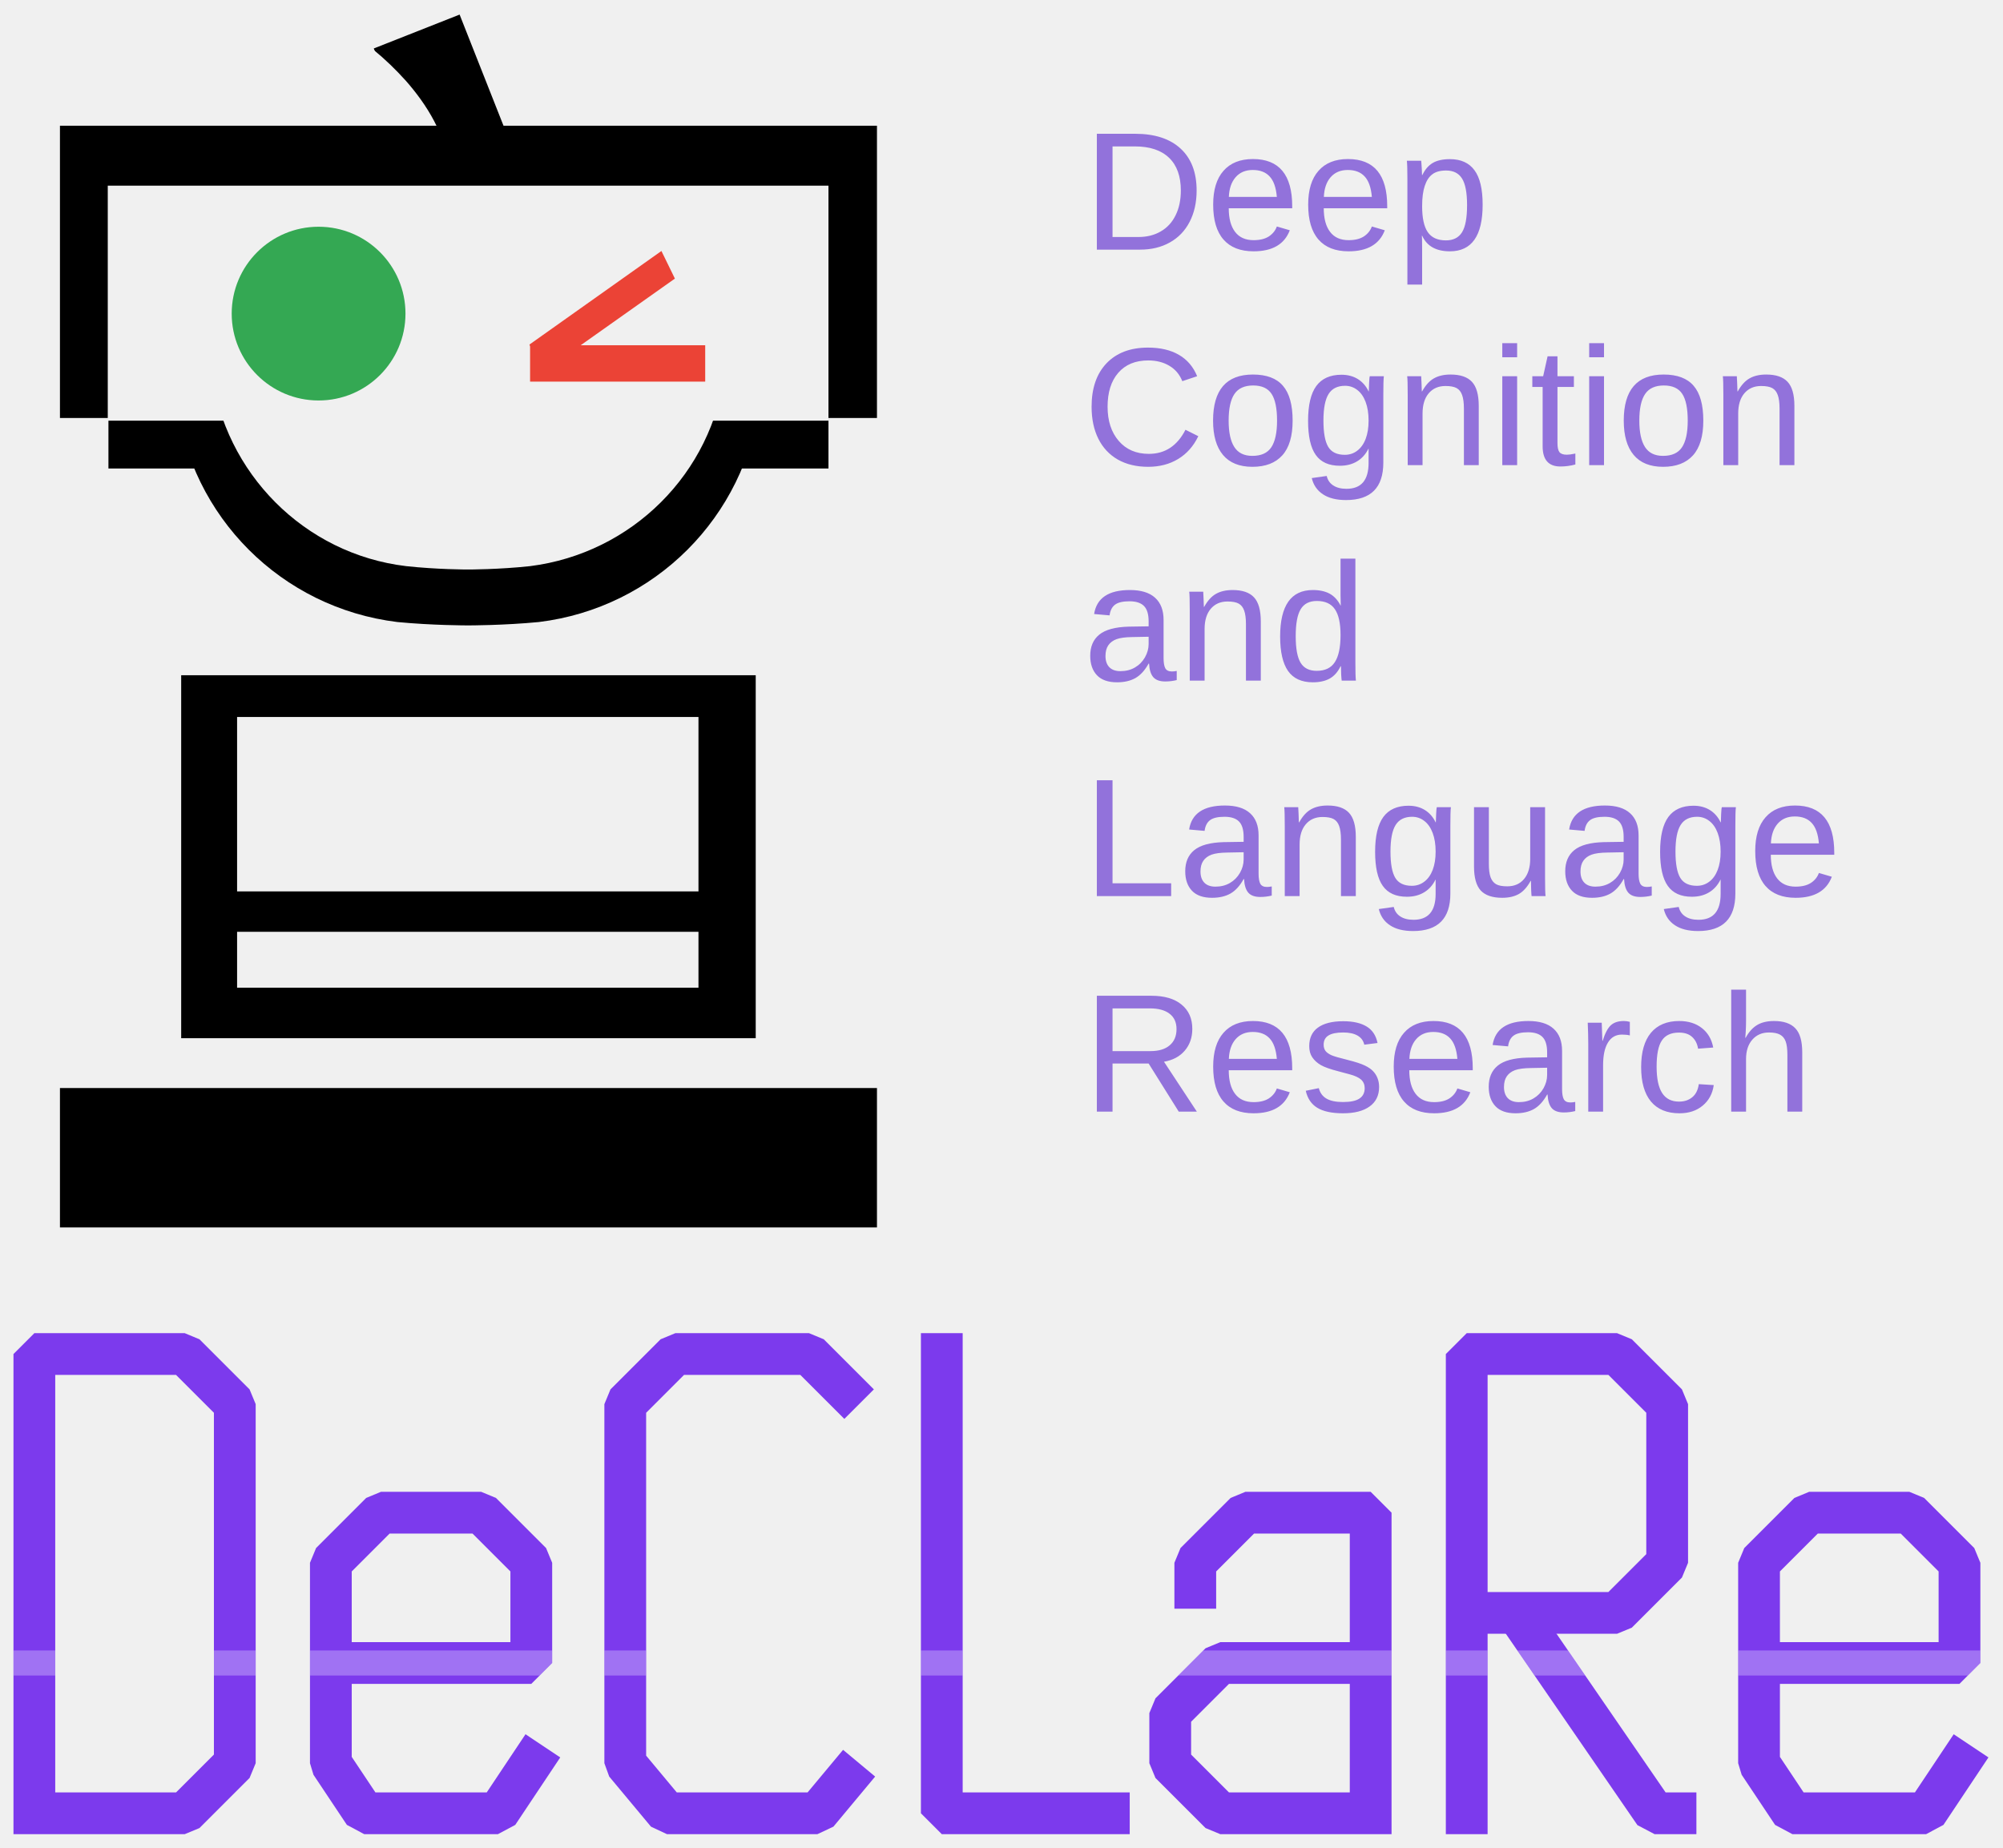
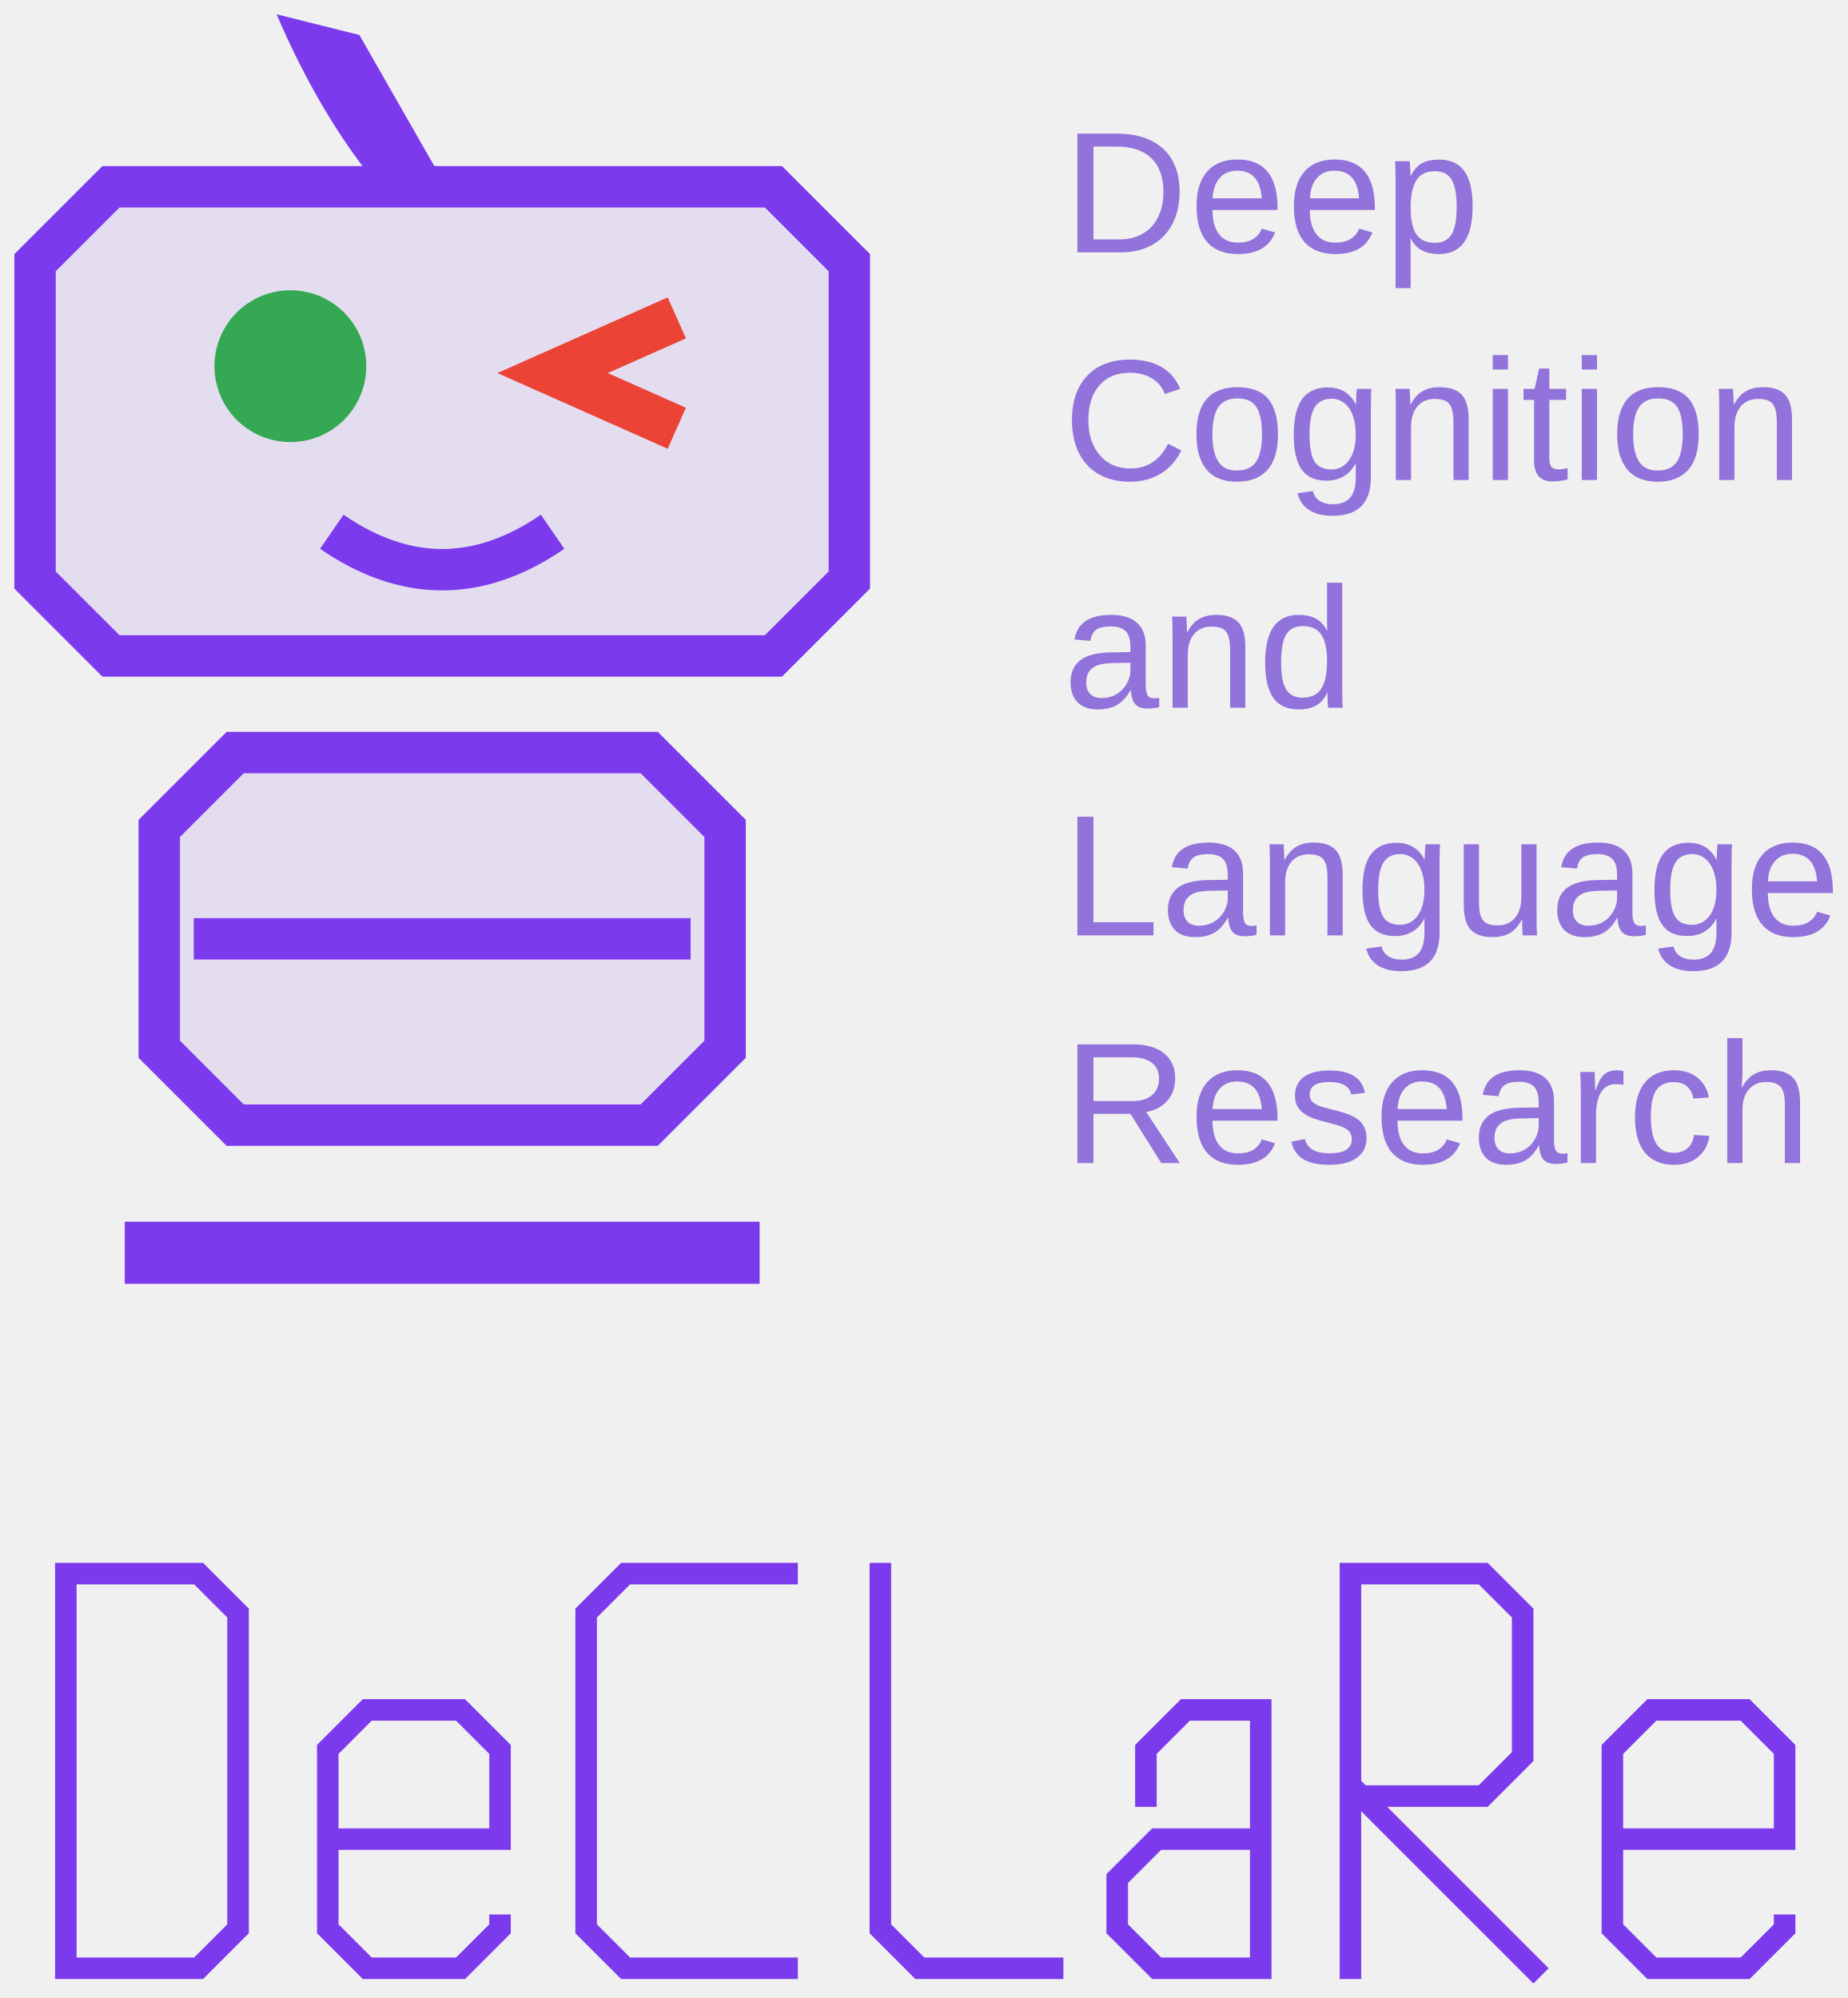
- <svg xmlns="http://www.w3.org/2000/svg" xmlns:xlink="http://www.w3.org/1999/xlink" viewBox="29.2 43.43 297.38 274.36" xml:space="preserve" role="img" aria-labelledby="title desc">
+ <svg xmlns="http://www.w3.org/2000/svg" viewBox="42.02 32.93 267.71 289.58" role="img" aria-labelledby="t d">
  <style type="text/css">
-   /*
-     DeCLaRe identity constants:
-     main stroke: 10px; chamfer: 12px.
-     wordmark purple: #7C3AED.
-     green eye: #34A853; red angular eye: #EB4336.
-   */
-   /* The robot is a single themeable silhouette (currentColor) with the
-      interior detail carved out as true transparency via #robot-knockout,
-      so it composites cleanly on any background in both themes. */
-   .module { fill: none; stroke: #7C3AED; stroke-width: 10; stroke-linecap: square; stroke-linejoin: bevel; }
-   .a-terminal { fill: #7C3AED; }
-   .clean-terminal { stroke-linecap: butt; }
-   /* Construction thread on the wordmark's shared axis (y74), masked to the glyph
-      ink (#wordmark-ink) so it only shows *inside* the letters. Colour/weight come
-      from the selected thread variant (see threadSpec): glow. */
-   .thread { fill: none; stroke: #E8E0FF; stroke-width: 6; stroke-linecap: butt; }
-   /* Recolour the cloned glyph strokes to white inside the mask only, so the
-      mask's luminance is solid where the letters are drawn. */
-   #wordmark-ink .module { stroke: #fff; }
-   .theme { fill: #9272DB; font-family: Arial, Helvetica, sans-serif; font-size: 25px; font-weight: 500; letter-spacing: .2px; }
- 
+   .module { fill:none; stroke:#7C3AED; stroke-width:6;
+             stroke-linejoin:miter; stroke-miterlimit:8; stroke-linecap:square; }
+   .r-panel { fill:#7C3AED; fill-opacity:.10; stroke:#7C3AED; stroke-width:6;
+             stroke-linejoin:miter; stroke-linecap:butt; }
+   .r-line  { fill:none; stroke:#7C3AED; stroke-width:6; stroke-linecap:butt; stroke-linejoin:miter; }
+   .r-node  { fill:#7C3AED; }
+   .theme { fill:#9272DB; font-family:Arial,Helvetica,sans-serif; font-size:25px; font-weight:500; letter-spacing:.2px; }
</style>
-   <defs>
-     <clipPath id="robot-antenna-clip">
-       <rect x="71.5" y="8.7" width="21.5" height="24.2" />
-     </clipPath>
-     <mask id="robot-knockout" maskUnits="userSpaceOnUse" x="0" y="0" width="200" height="200">
-       <rect x="133.6" y="63.7" width="14.6" height="11.8" fill="#fff" />
-       <path fill="#fff" d="M94.7,11.2c0.2,0,5.3,0,10.5,0.5c17.2,2.1,30.7,15.6,32.8,32.8c0.5,5.2,0.5,10.3,0.5,10.5c0,0.2,0,5.3-0.5,10.5c-2.1,17.2-15.6,30.7-32.8,32.8c-5.2,0.5-10.3,0.5-10.5,0.5c-0.2,0-5.3,0-10.5-0.5c-17.2-2.1-30.7-15.6-32.8-32.8c-0.5-5.2-0.5-10.3-0.5-10.5c0-0.2,0-5.3,0.5-10.5c2.1-17.2,15.6-30.7,32.8-32.8C89.4,11.2,94.5,11.2,94.7,11.2z" />
-       <path fill="#000" d="M94.7,13.3c0.2,0,4.6,0,9.2,0.5c15.1,1.8,27,13.8,28.9,28.9c0.5,4.6,0.5,9.1,0.5,9.2s0,4.6-0.5,9.2c-1.8,15.1-13.8,27-28.9,28.9c-4.6,0.5-9.1,0.5-9.2,0.5c-0.2,0-4.6,0-9.2-0.5c-15.1-1.8-27-13.8-28.9-28.9c-0.5-4.6-0.5-9.1-0.5-9.2s0-4.6,0.5-9.2c1.8-15.1,13.8-27,28.9-28.9C90.1,13.3,94.6,13.3,94.7,13.3z" />
-       <rect x="43.7" y="1" width="102" height="66.2" fill="#000" />
-       <rect x="41.3" y="63.7" width="14.6" height="11.8" fill="#fff" />
-       <rect x="34.1" y="167.5" width="121.3" height="20.7" fill="#fff" />
-       <rect x="52.1" y="106.2" width="85.3" height="53.9" fill="#fff" />
-       <rect x="60.4" y="112.4" width="68.5" height="25.9" fill="#000" />
-       <rect x="60.4" y="144.3" width="68.5" height="8.3" fill="#000" />
-       <rect x="84" y="9.9" width="13.7" height="20.7" transform="matrix(0.9301 -0.3673 0.3673 0.9301 -1.0708 34.7719)" fill="#fff" />
-       <path clip-path="url(#robot-antenna-clip)" fill="none" stroke="#000" stroke-width="6" d="M73.9,12.4c3.4,1.8,6.5,4.4,9.3,7.5c2.9,3.3,5.3,7.2,5.8,11.7" />
-       <rect x="34.1" y="24.6" width="121.3" height="43.4" fill="#fff" />
-       <rect x="41.2" y="33.5" width="107" height="34.9" fill="#000" />
-     </mask>
-     <g id="robot-master">
-       <rect x="0" y="0" width="200" height="200" fill="currentColor" mask="url(#robot-knockout)" />
-       <circle cx="72.5" cy="52.5" r="12.9" fill="#34A853" />
-       <rect x="103.9" y="57.2" width="26" height="5.4" fill="#EB4336" />
-       <polygon points="103.8,57.1 123.4,43.2 125.4,47.3 105.9,61.1" fill="#EB4336" />
-     </g>
-     <path id="lower-bowl" d="M0 36H48V12L36 0H12L0 12V60L8 72H40L48 60" />
-     <g id="lower-e">
-       <use xlink:href="#lower-bowl" class="module" />
-     </g>
-     <g id="wordmark-master">
-       <g id="wordmark-shapes">
-         <g id="letter-D">
-           <path class="module" d="M0 110V0H36L48 12V98L36 110H0" />
-         </g>
-         <use id="letter-e-1" xlink:href="#lower-e" transform="translate(71 38)" />
-         <g id="letter-C" transform="translate(1.5 0)">
-           <path class="module clean-terminal" d="M196 12L184 0H152L140 12V98L150 110H186L196 98" />
-         </g>
-         <g id="letter-L" transform="translate(-0.7 0)">
-           <path class="module" d="M218 0V110H258" />
-         </g>
-         <g id="letter-a" transform="translate(272 38)">
-           <path class="module" d="M48 72V0H18L6 12V18 M48 36H12L0 48V60L12 72H48" />
-         </g>
-         <g id="letter-R" transform="translate(-15 0)">
-           <path class="module" d="M358 110V0H394L406 12V50L394 62H358" />
-           <path class="module clean-terminal" d="M370 62L403 110H413" />
-         </g>
-         <use id="letter-e-2" xlink:href="#lower-e" transform="translate(413 38)" />
-       </g>
-       <path class="thread" d="M-10 74H480" mask="url(#wordmark-ink)" />
-     </g>
-     <mask id="wordmark-ink" maskUnits="userSpaceOnUse" x="-20" y="-20" width="540" height="160">
-       <use xlink:href="#wordmark-shapes" />
-     </mask>
-   </defs>
-   <g id="square-composition" transform="translate(0 37.5)">
-     <g id="robot" style="color:#000000" transform="translate(4 0)">
-       <use xlink:href="#robot-master" />
-     </g>
-     <g id="theme-text" class="theme">
-       <text x="190" y="43">Deep</text>
-       <text x="190" y="75">Cognition</text>
-       <text x="190" y="107">and</text>
-       <text x="190" y="139">Language</text>
-       <text x="190" y="171">Research</text>
-     </g>
-     <g id="wordmark" transform="translate(34.3 207) scale(.62)">
-       <use xlink:href="#wordmark-master" />
-     </g>
+   <g id="robot" transform="translate(6.10 24.00)">
+     <path class="r-node" d="M90 35L100 35L88 14L76 11Q82 25 90 35Z" />
+     <path class="r-panel" d="M52 36H148L159 47V93L148 104H52L41 93V47Z" />
+     <circle cx="78" cy="62" r="11" fill="#34A853" />
+     <path d="M134 55L116 63L134 71" fill="none" stroke="#EB4336" stroke-width="6.5" stroke-linecap="butt" stroke-linejoin="miter" />
+     <path class="r-line" d="M84 86Q100 97 116 86" />
+     <path class="r-panel" d="M70 118H130L141 129V161L130 172H70L59 161V129Z" />
+     <path class="r-line" d="M64 145H136" />
+     <rect class="r-node" x="54" y="186" width="92" height="9" />
+   </g>
+   <g id="theme-text" class="theme">
+     <text x="196.1" y="69.5">Deep</text>
+     <text x="196.1" y="102.5">Cognition</text>
+     <text x="196.1" y="135.5">and</text>
+     <text x="196.1" y="168.5">Language</text>
+     <text x="196.1" y="201.5">Research</text>
+   </g>
+   <g id="wordmark" transform="translate(51.56 261.00) scale(0.52)">
+     <path class="module" d="M0.00 0.00L37.00 0.00L48.00 11.00L48.00 99.00L37.00 110.00L0.00 110.00Z" />
+     <path class="module" d="M73.00 74.00L121.00 74.00L121.00 49.00L110.00 38.00L84.00 38.00L73.00 49.00L73.00 99.00L84.00 110.00L110.00 110.00L121.00 99.00L121.00 98.00" />
+     <path class="module" d="M201.00 0.00L156.00 0.00L145.00 11.00L145.00 99.00L156.00 110.00L201.00 110.00" />
+     <path class="module" d="M227.00 0.00L227.00 99.00L238.00 110.00L275.00 110.00" />
+     <path class="module" d="M301.00 62.00L301.00 49.00L312.00 38.00L333.00 38.00L333.00 110.00L304.00 110.00L293.00 99.00L293.00 85.00L304.00 74.00L333.00 74.00" />
+     <path class="module" d="M358.00 110.00L358.00 0.00L395.00 0.00L406.00 11.00L406.00 51.00L395.00 62.00L358.00 62.00" />
+     <path class="module" d="M361.00 62.00L409.00 110.00" />
+     <path class="module" d="M431.00 74.00L479.00 74.00L479.00 49.00L468.00 38.00L442.00 38.00L431.00 49.00L431.00 99.00L442.00 110.00L468.00 110.00L479.00 99.00L479.00 98.00" />
  </g>
</svg>
